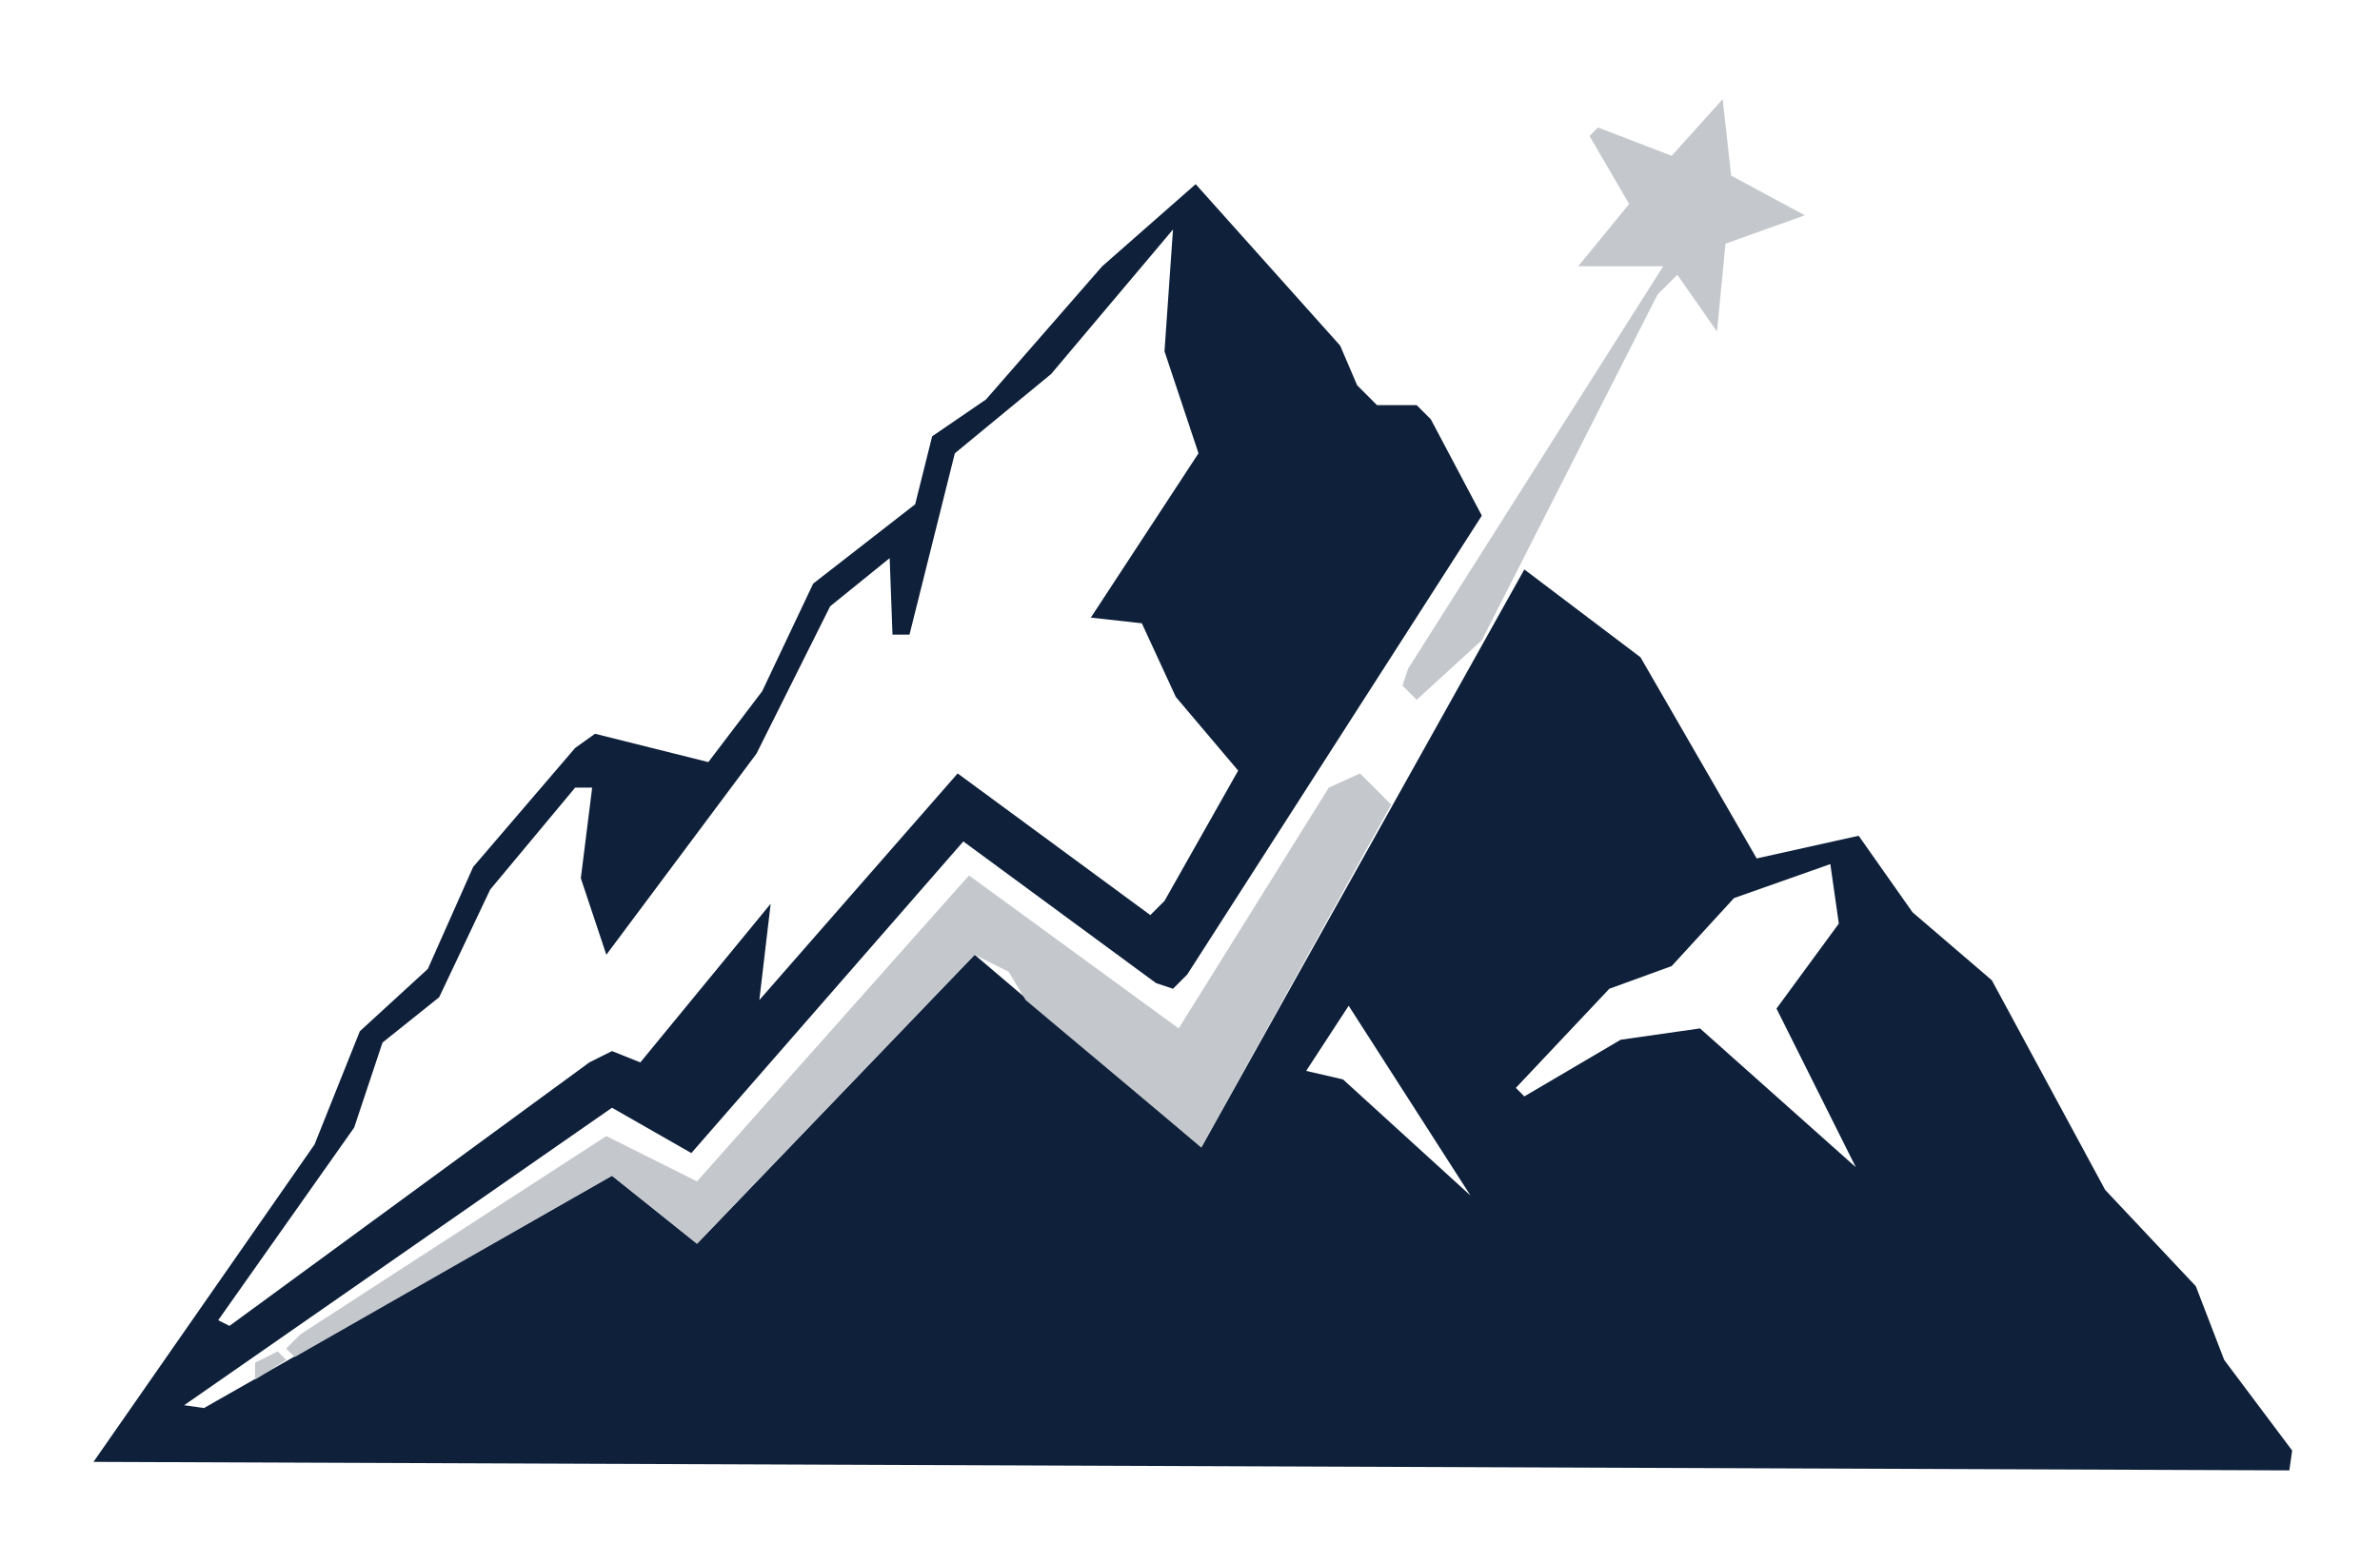
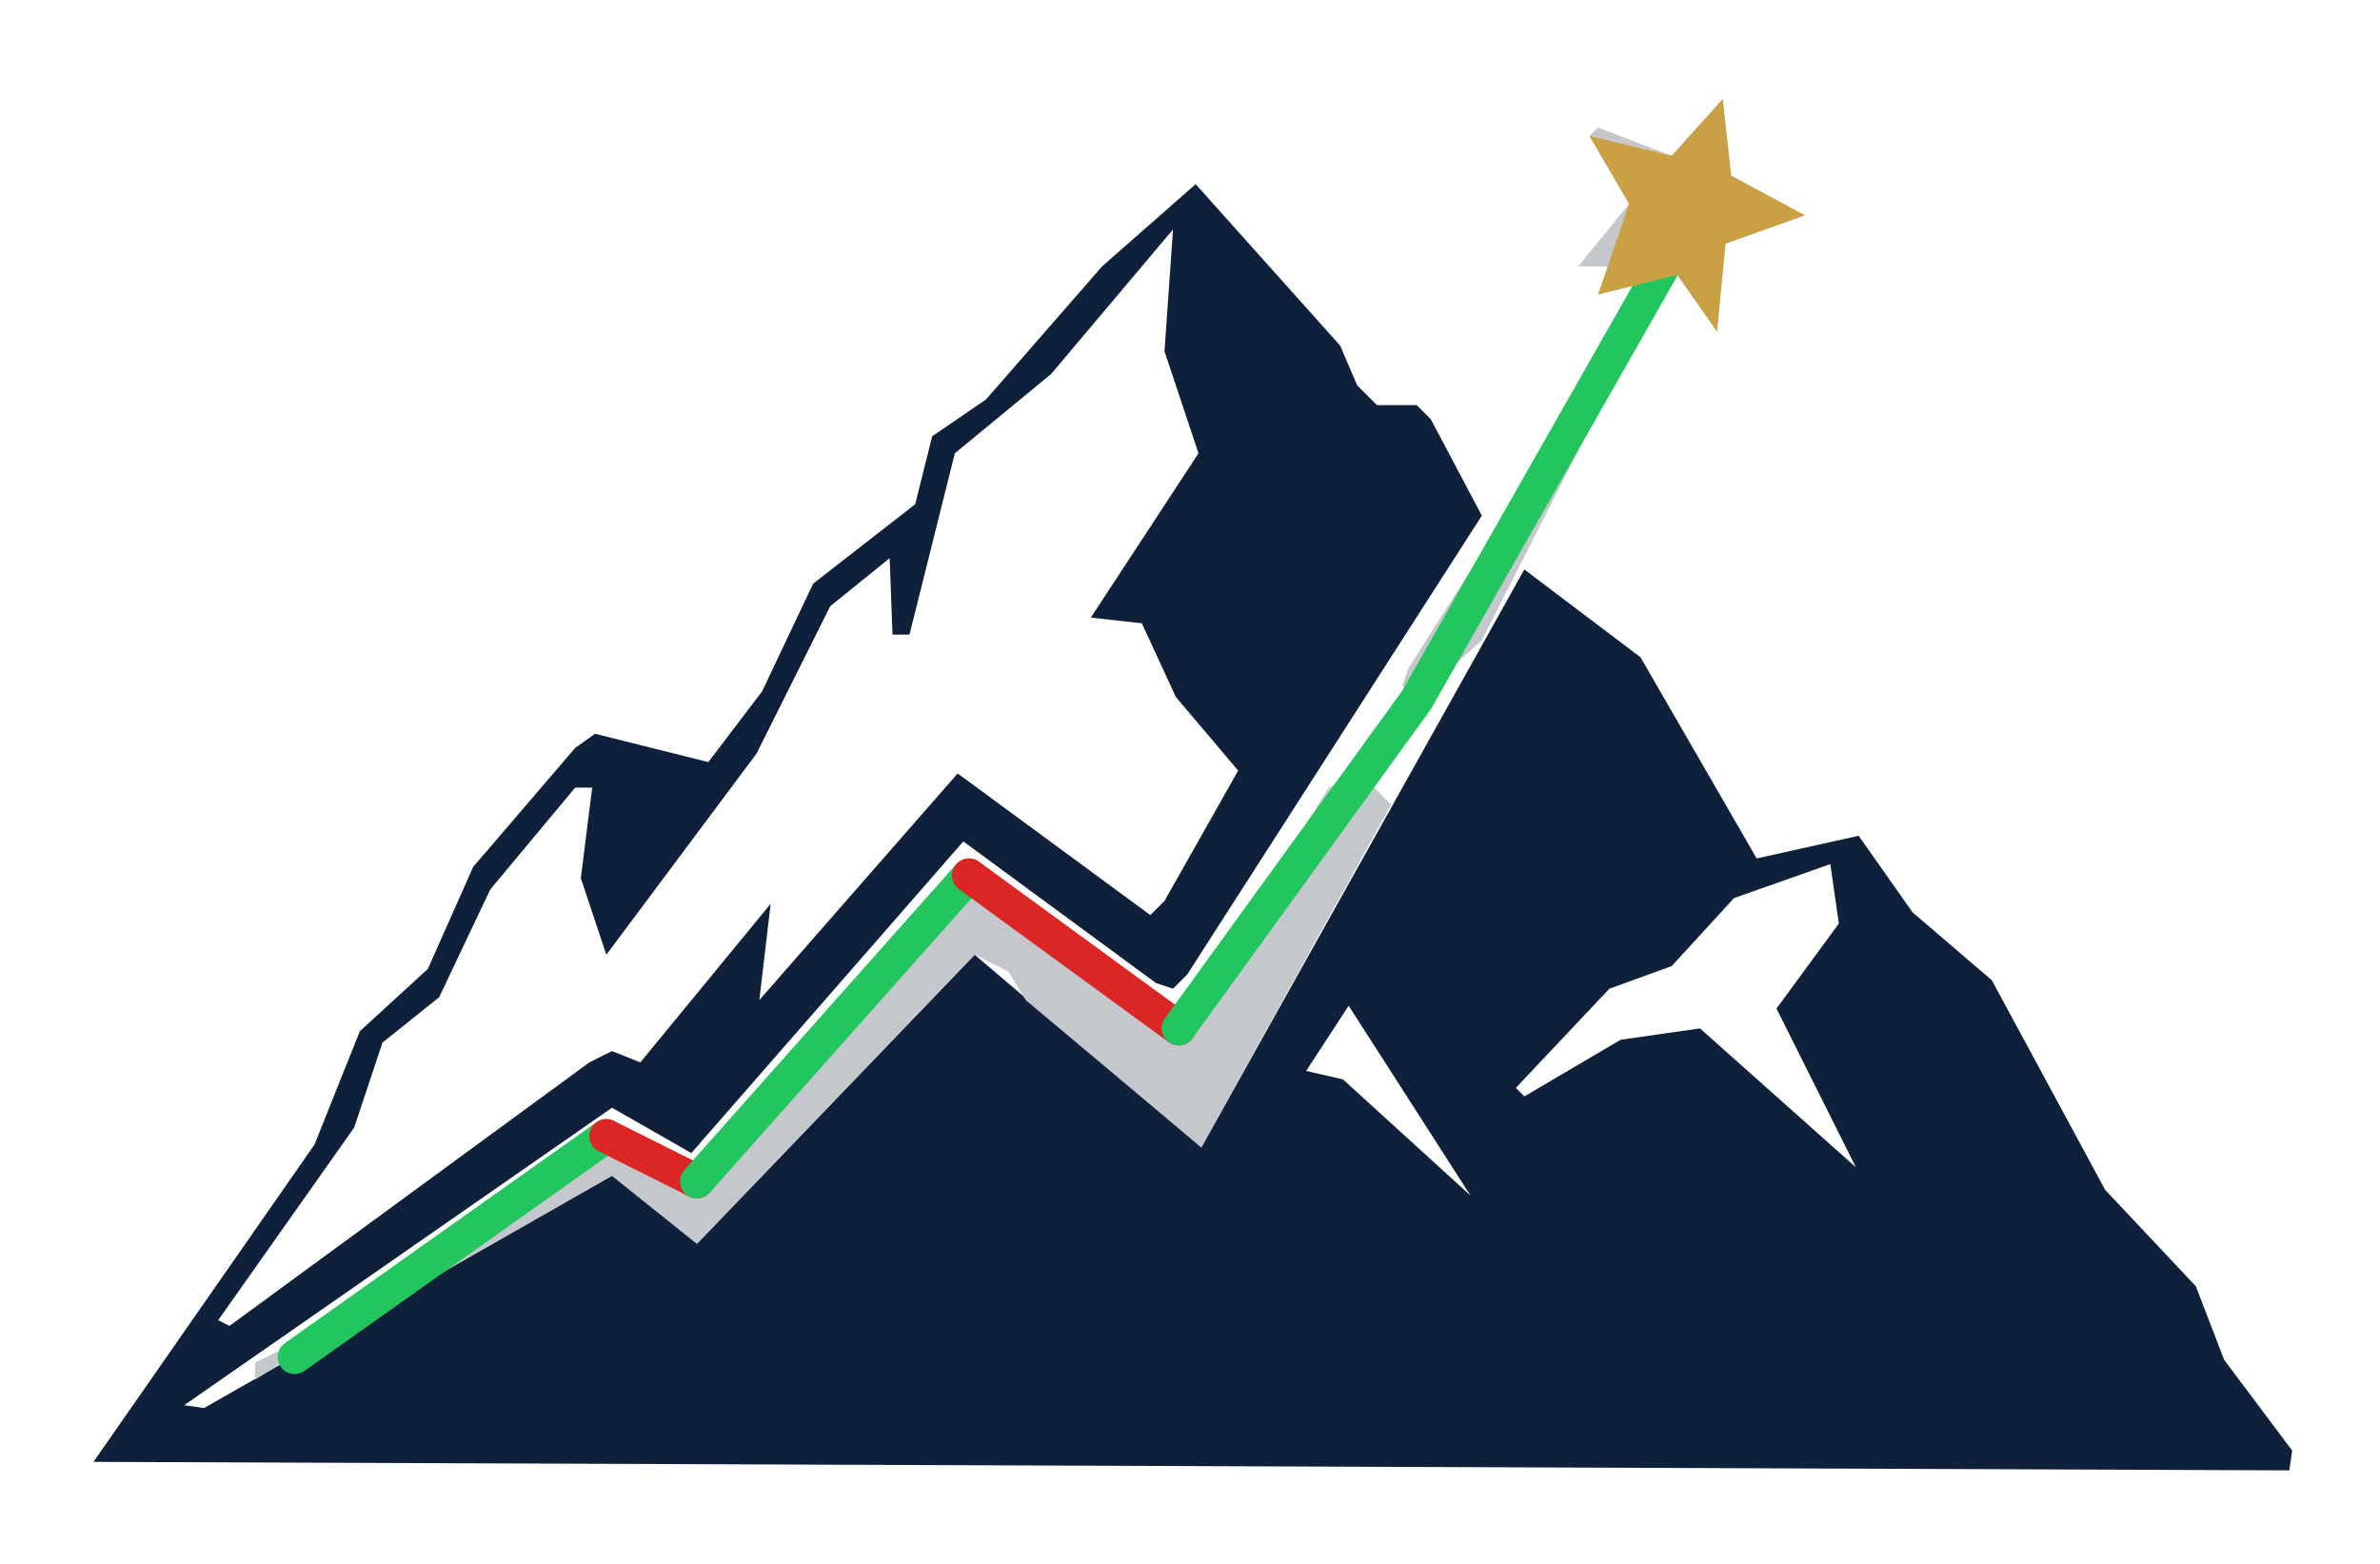
<svg xmlns="http://www.w3.org/2000/svg" viewBox="0 0 420 276" width="420" height="276">
  <path d="M 404.0 259.5 L 16.5 258.0 L 55.5 202.0 L 63.5 182.0 L 75.5 171.0 L 83.5 153.0 L 101.5 132.0 L 105.0 129.5 L 125.0 134.5 L 134.5 122.0 L 143.5 103.0 L 161.5 89.0 L 164.5 77.0 L 174.0 70.5 L 194.5 47.0 L 211.0 32.5 L 236.5 61.0 L 239.5 68.0 L 243.0 71.5 L 250.0 71.5 L 252.5 74.0 L 261.5 91.0 L 209.5 172.0 L 207.0 174.5 L 204.0 173.5 L 170.0 148.5 L 122.0 203.5 L 108.0 195.5 L 32.5 248.0 L 36.0 248.5 L 108.0 207.5 L 123.0 219.5 L 172.0 168.5 L 212.0 202.5 L 269.0 100.5 L 289.5 116.0 L 310.0 151.5 L 328.0 147.5 L 337.5 161.0 L 351.5 173.0 L 371.5 210.0 L 387.5 227.0 L 392.5 240.0 L 404.5 256.0 L 404.0 259.5 Z M 40.5 234.0 L 104.0 187.5 L 108.0 185.5 L 113.0 187.5 L 136.0 159.5 L 134.0 176.5 L 169.0 136.5 L 203.0 161.5 L 205.5 159.0 L 218.5 136.0 L 207.5 123.0 L 201.5 110.0 L 192.5 109.0 L 211.5 80.0 L 205.5 62.0 L 207.0 40.5 L 185.5 66.0 L 168.5 80.0 L 160.5 112.0 L 157.5 112.0 L 157.0 98.5 L 146.5 107.0 L 133.5 133.0 L 107.0 168.5 L 102.5 155.0 L 104.5 139.0 L 101.5 139.0 L 86.5 157.0 L 77.5 176.0 L 67.5 184.0 L 62.5 199.0 L 38.5 233.0 L 40.5 234.0 Z M 327.5 206.0 L 313.5 178.0 L 324.5 163.0 L 323.0 152.5 L 306.0 158.5 L 295.0 170.5 L 284.0 174.5 L 267.5 192.0 L 269.0 193.5 L 286.0 183.5 L 300.0 181.5 L 327.5 206.0 Z M 259.5 211.0 L 238.0 177.5 L 230.5 189.0 L 237.0 190.5 L 259.5 211.0 Z" fill="#0E203A" fill-rule="evenodd" />
  <path d="M 250.0 123.5 L 247.5 121.0 L 248.5 118.0 L 293.5 47.0 L 278.5 47.0 L 287.5 36.0 L 280.5 24.0 L 282.0 22.5 L 295.0 27.5 L 304.0 17.5 L 305.5 31.0 L 318.5 38.0 L 304.5 43.0 L 303.0 58.5 L 296.0 48.5 L 292.5 52.0 L 261.5 113.0 L 250.0 123.5 Z M 52.0 239.5 L 50.5 238.0 L 53.0 235.5 L 107.0 200.5 L 123.0 208.5 L 171.0 154.5 L 208.0 181.5 L 234.5 139.0 L 240.0 136.5 L 245.5 142.0 L 212.0 202.5 L 181.0 176.5 L 178.0 171.5 L 172.0 168.5 L 123.0 219.5 L 108.0 207.5 L 52.0 239.5 Z M 45.0 243.5 L 45.0 240.5 L 49.0 238.5 L 50.5 240.0 L 45.0 243.5 Z" fill="#C4C7CC" fill-rule="evenodd" />
+   <polyline points="52 239.5 107 200.5" fill="none" stroke="#22c55e" stroke-width="6" stroke-linecap="round" stroke-linejoin="round" />
+   <polyline points="107 200.5 123 208.5" fill="none" stroke="#dc2626" stroke-width="6" stroke-linecap="round" stroke-linejoin="round" />
+   <polyline points="123 208.5 171 154.5" fill="none" stroke="#22c55e" stroke-width="6" stroke-linecap="round" stroke-linejoin="round" />
+   <polyline points="171 154.5 208 181.5" fill="none" stroke="#dc2626" stroke-width="6" stroke-linecap="round" stroke-linejoin="round" />
+   <polyline points="208 181.5 250 123.5 293.5 47" fill="none" stroke="#22c55e" stroke-width="6" stroke-linecap="round" stroke-linejoin="round" />
+   <polygon points="304,17.5 305.5,31 318.5,38 304.5,43 303,58.5 296,48.5 282,52 287.5,36 280.5,24 295,27.5" fill="#C9A043" />
</svg>
